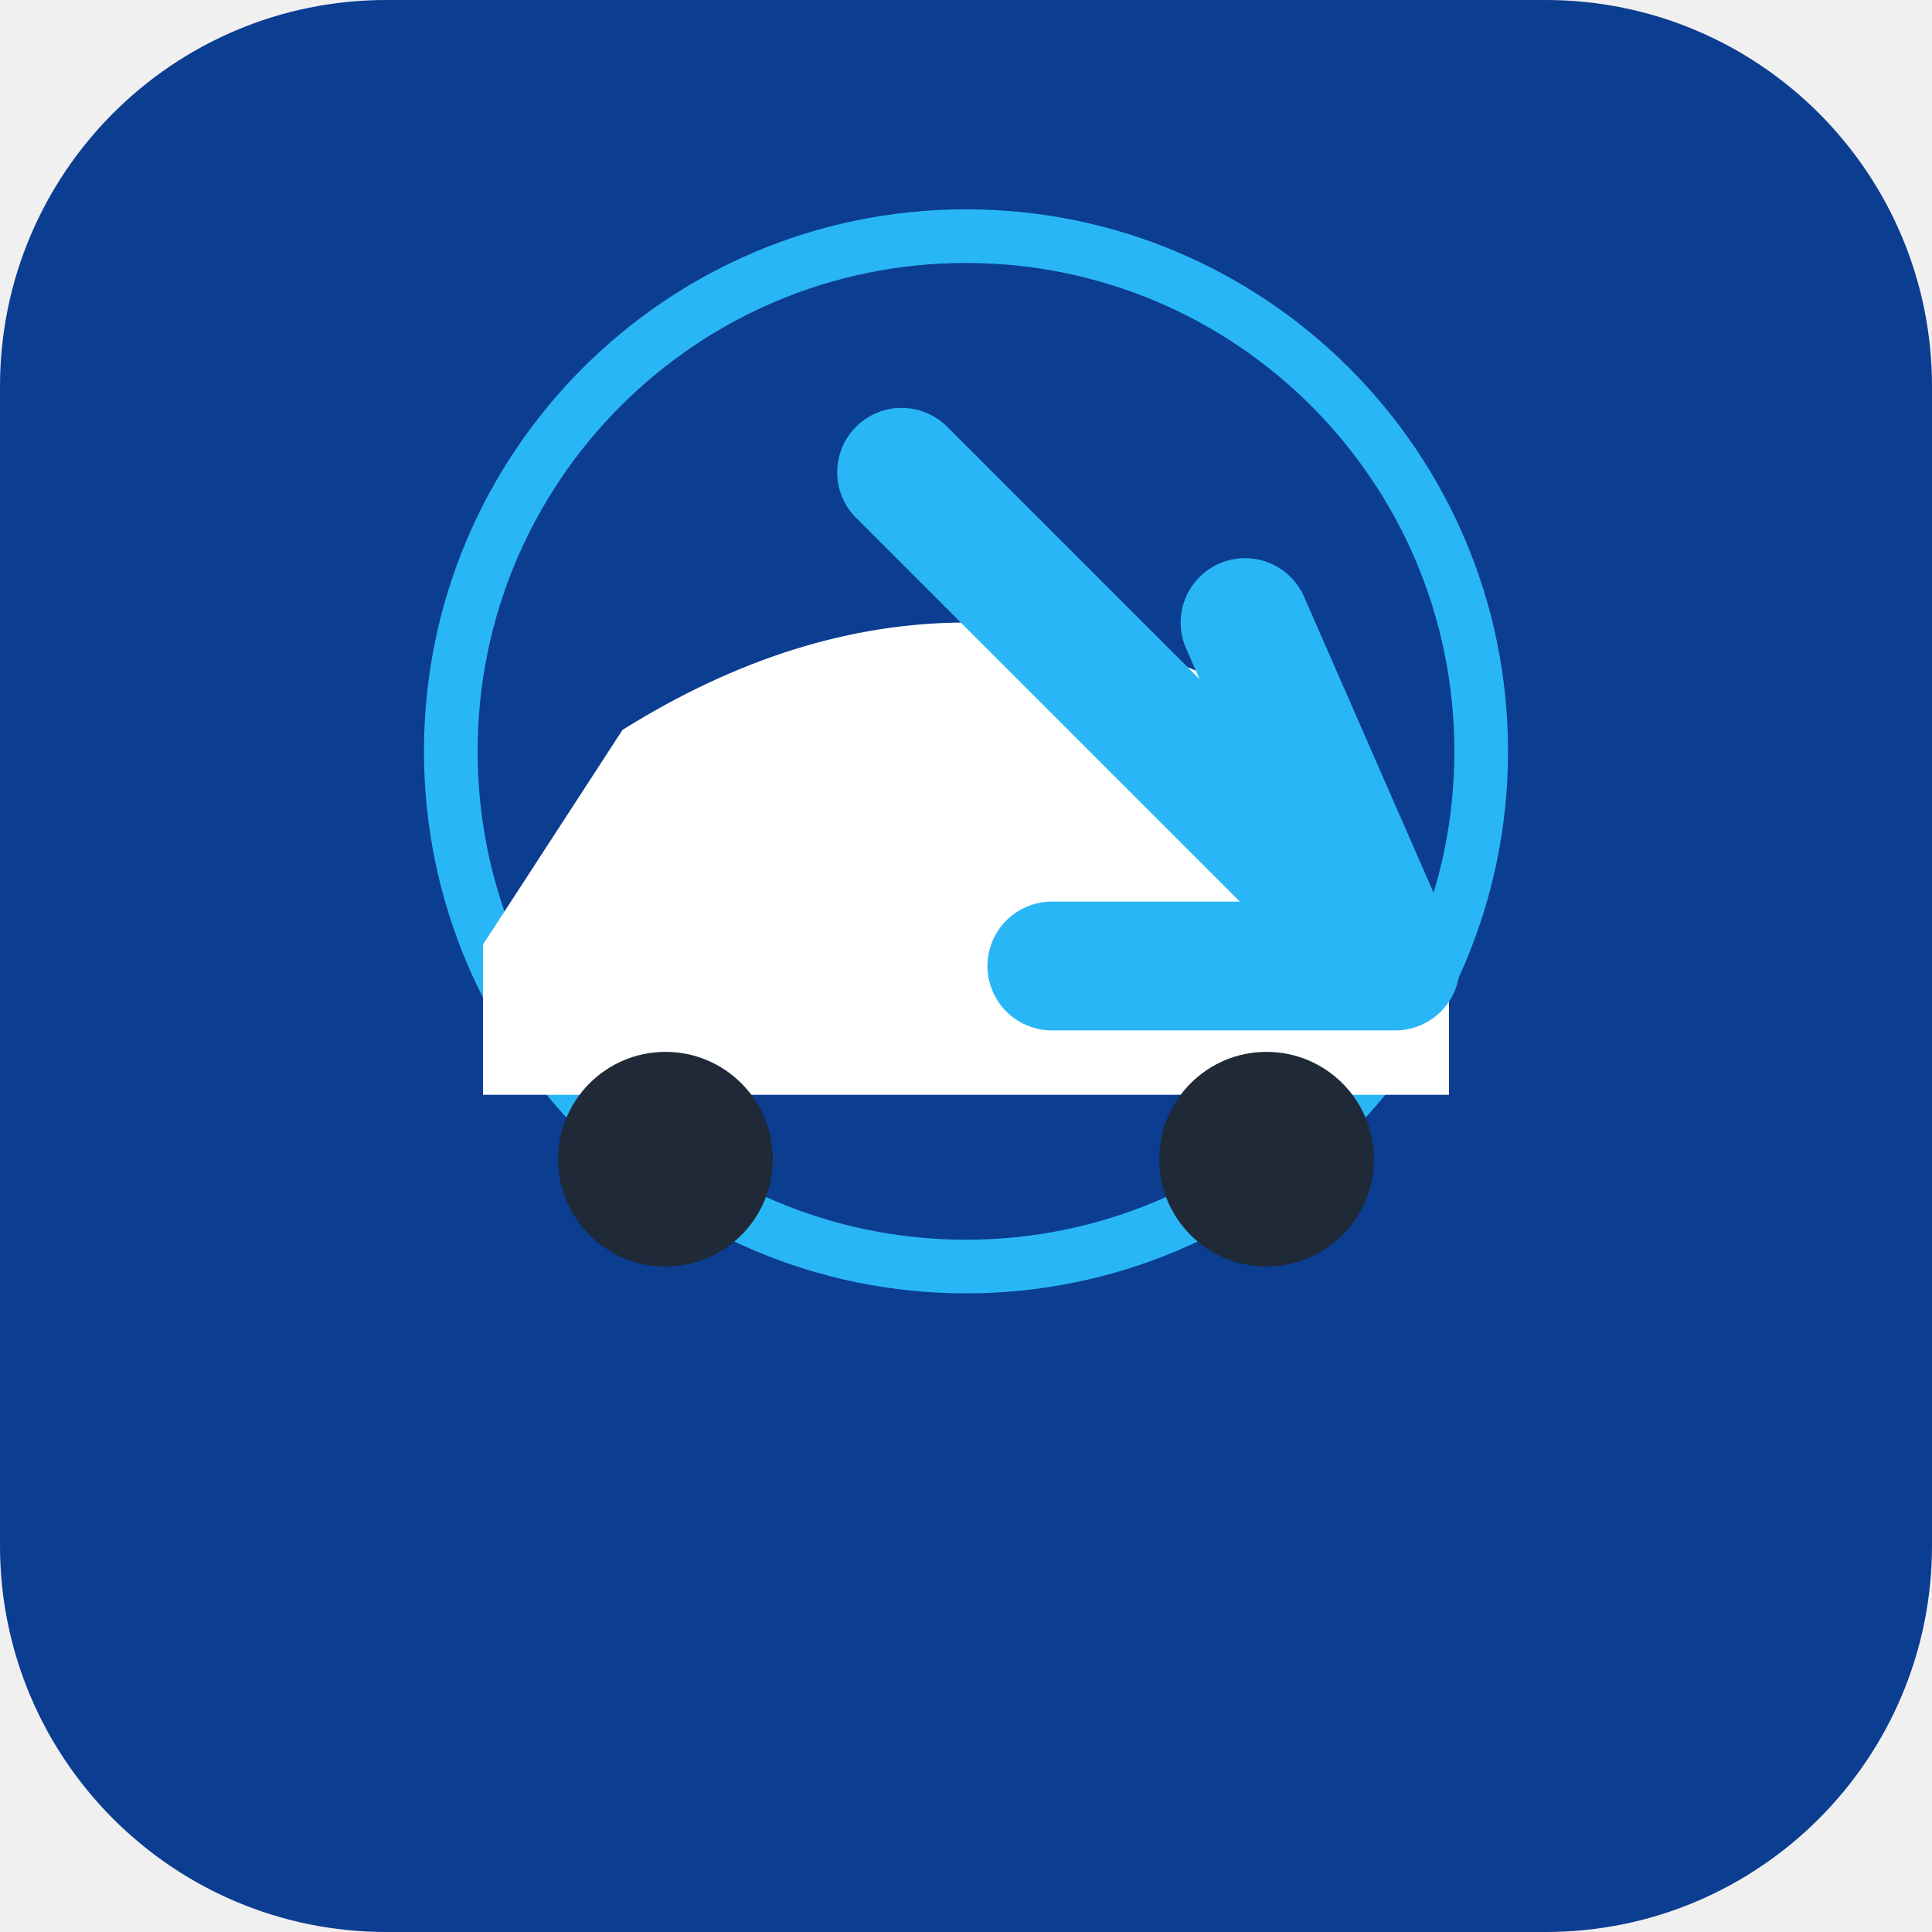
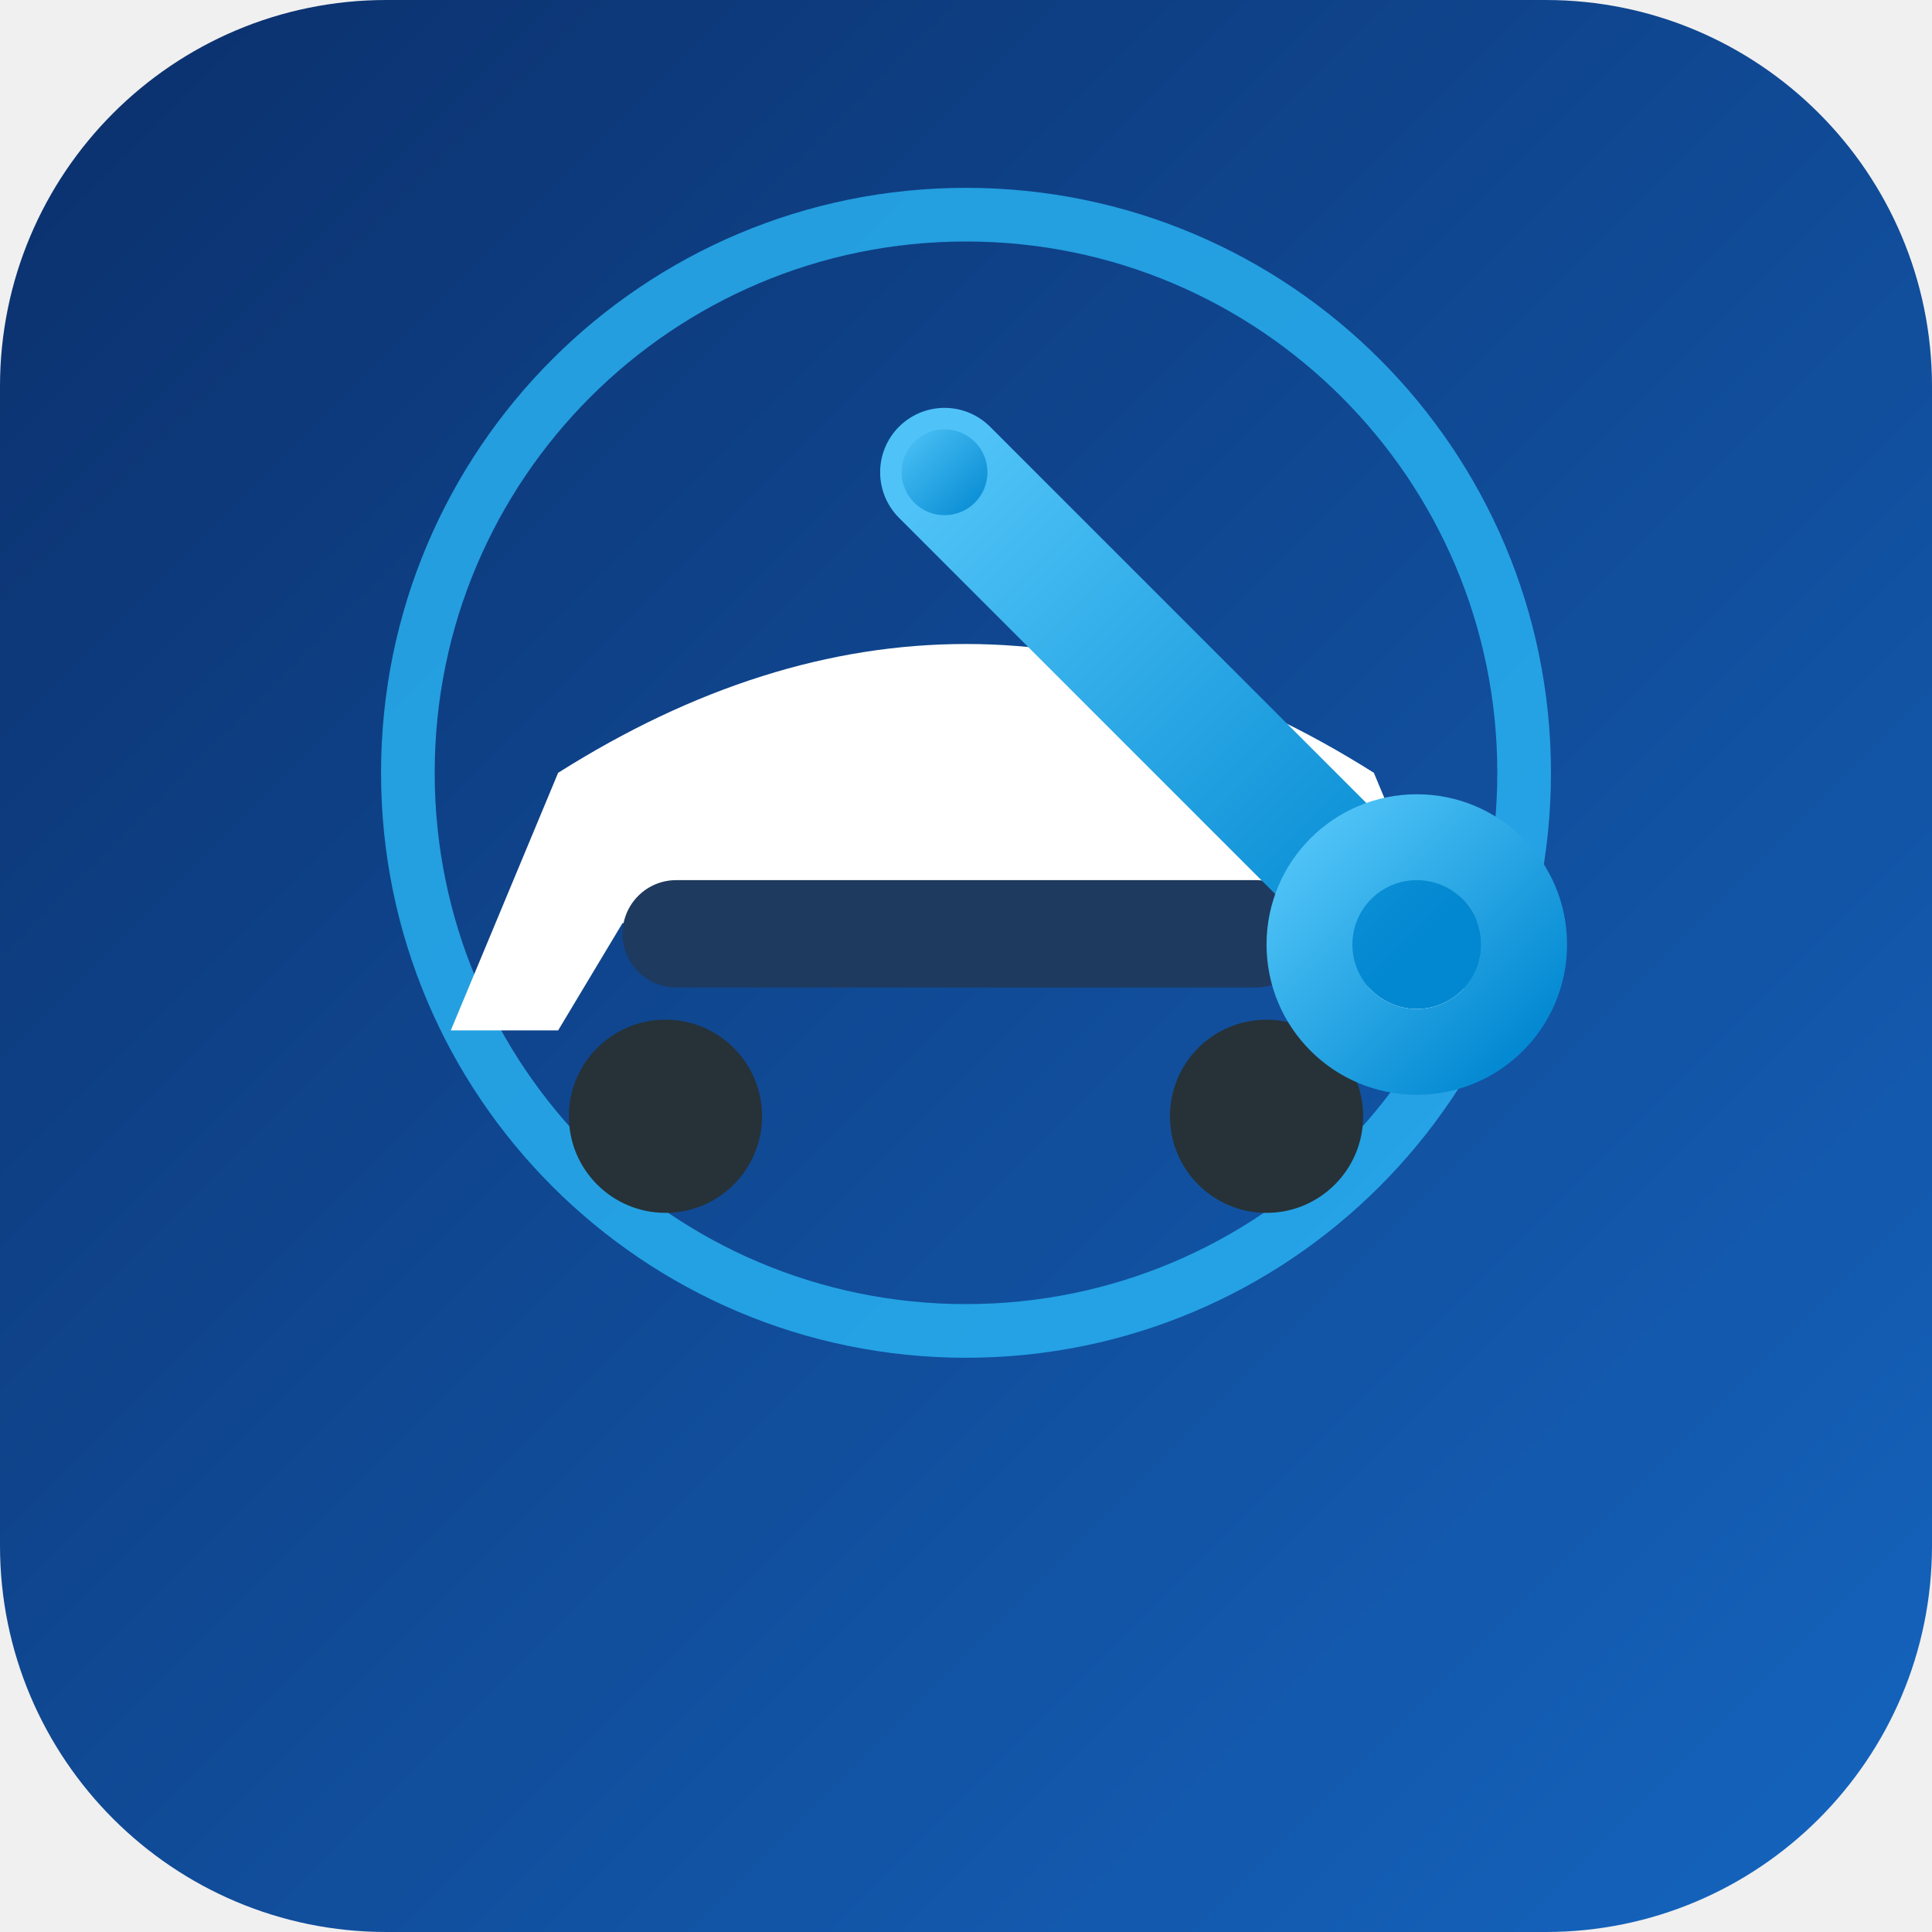
<svg xmlns="http://www.w3.org/2000/svg" width="180" height="180" viewBox="0 0 180 180">
-   <rect width="180" height="180" rx="36" fill="#0B3D91" />
-   <circle cx="90" cy="70" r="48" fill="none" stroke="#29B6F6" stroke-width="5" />
-   <path d="M45 88            L58 68            Q90 48 122 68            L135 88            L135 102            L45 102 Z" fill="white" />
-   <circle cx="62" cy="108" r="10" fill="#1F2937" />
-   <circle cx="118" cy="108" r="10" fill="#1F2937" />
-   <path d="M84 44            L130 90            M116 58            L130 90            L98 90" stroke="#29B6F6" stroke-width="12" stroke-linecap="round" stroke-linejoin="round" fill="none" />
+   <defs>
+     <linearGradient id="bg" x1="0" y1="0" x2="1" y2="1">
+       <stop offset="0%" stop-color="#0B2F6B" />
+       <stop offset="100%" stop-color="#1565C0" />
+     </linearGradient>
+     <linearGradient id="wrench" x1="0" y1="0" x2="1" y2="1">
+       <stop offset="0%" stop-color="#4FC3F7" />
+       <stop offset="100%" stop-color="#0288D1" />
+     </linearGradient>
+   </defs>
+   <rect width="180" height="180" rx="36" fill="url(#bg)" />
+   <circle cx="90" cy="72" r="52" fill="none" stroke="#29B6F6" stroke-width="5" opacity="0.8" />
+   <path d="M42 96            L52 72            Q90 48 128 72            L138 96            L128 96            L122 86            L58 86            L52 96            Z" fill="#FFFFFF" />
+   <rect x="58" y="82" width="64" height="10" rx="5" fill="#1E3A5F" />
+   <circle cx="62" cy="104" r="9" fill="#263238" />
+   <circle cx="118" cy="104" r="9" fill="#263238" />
+   <path d="M88 44            L132 88" stroke="url(#wrench)" stroke-width="12" stroke-linecap="round" />
+   <circle cx="132" cy="88" r="10" fill="none" stroke="url(#wrench)" stroke-width="8" />
+   <circle cx="88" cy="44" r="4" fill="url(#wrench)" />
</svg>
